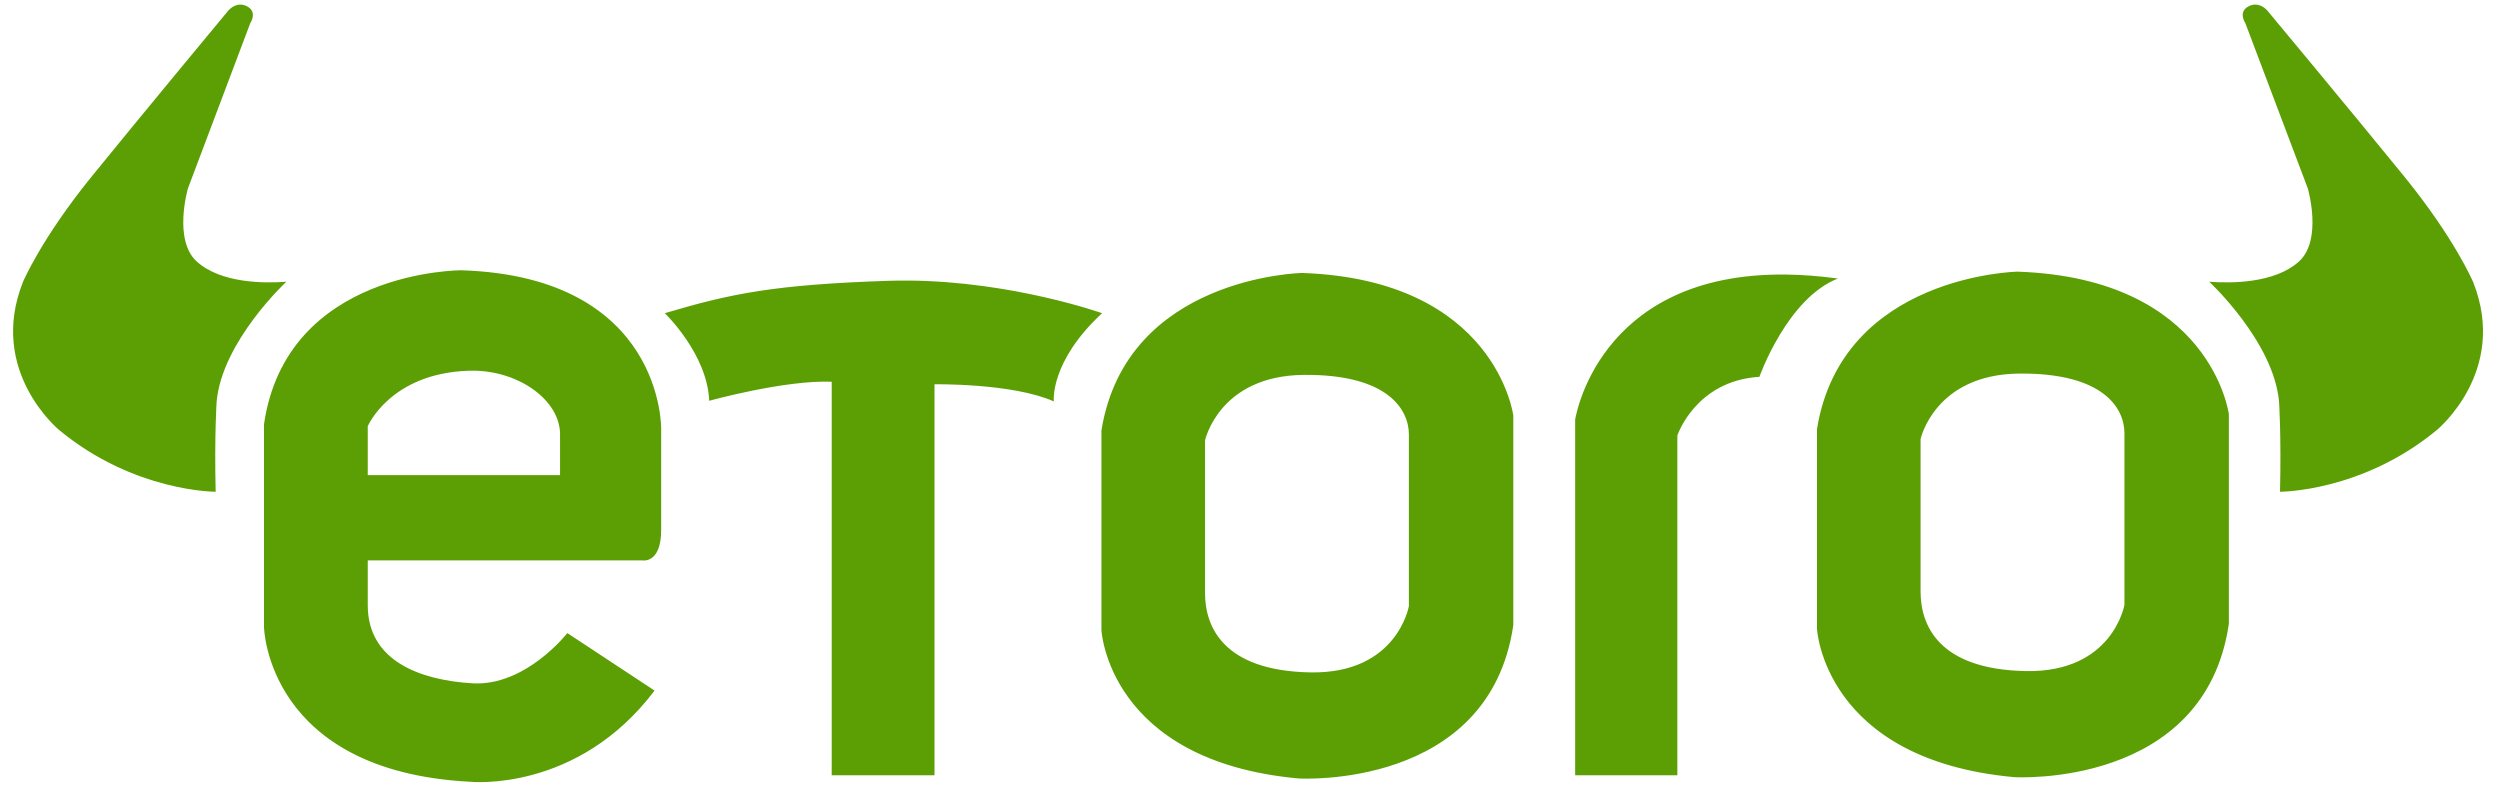
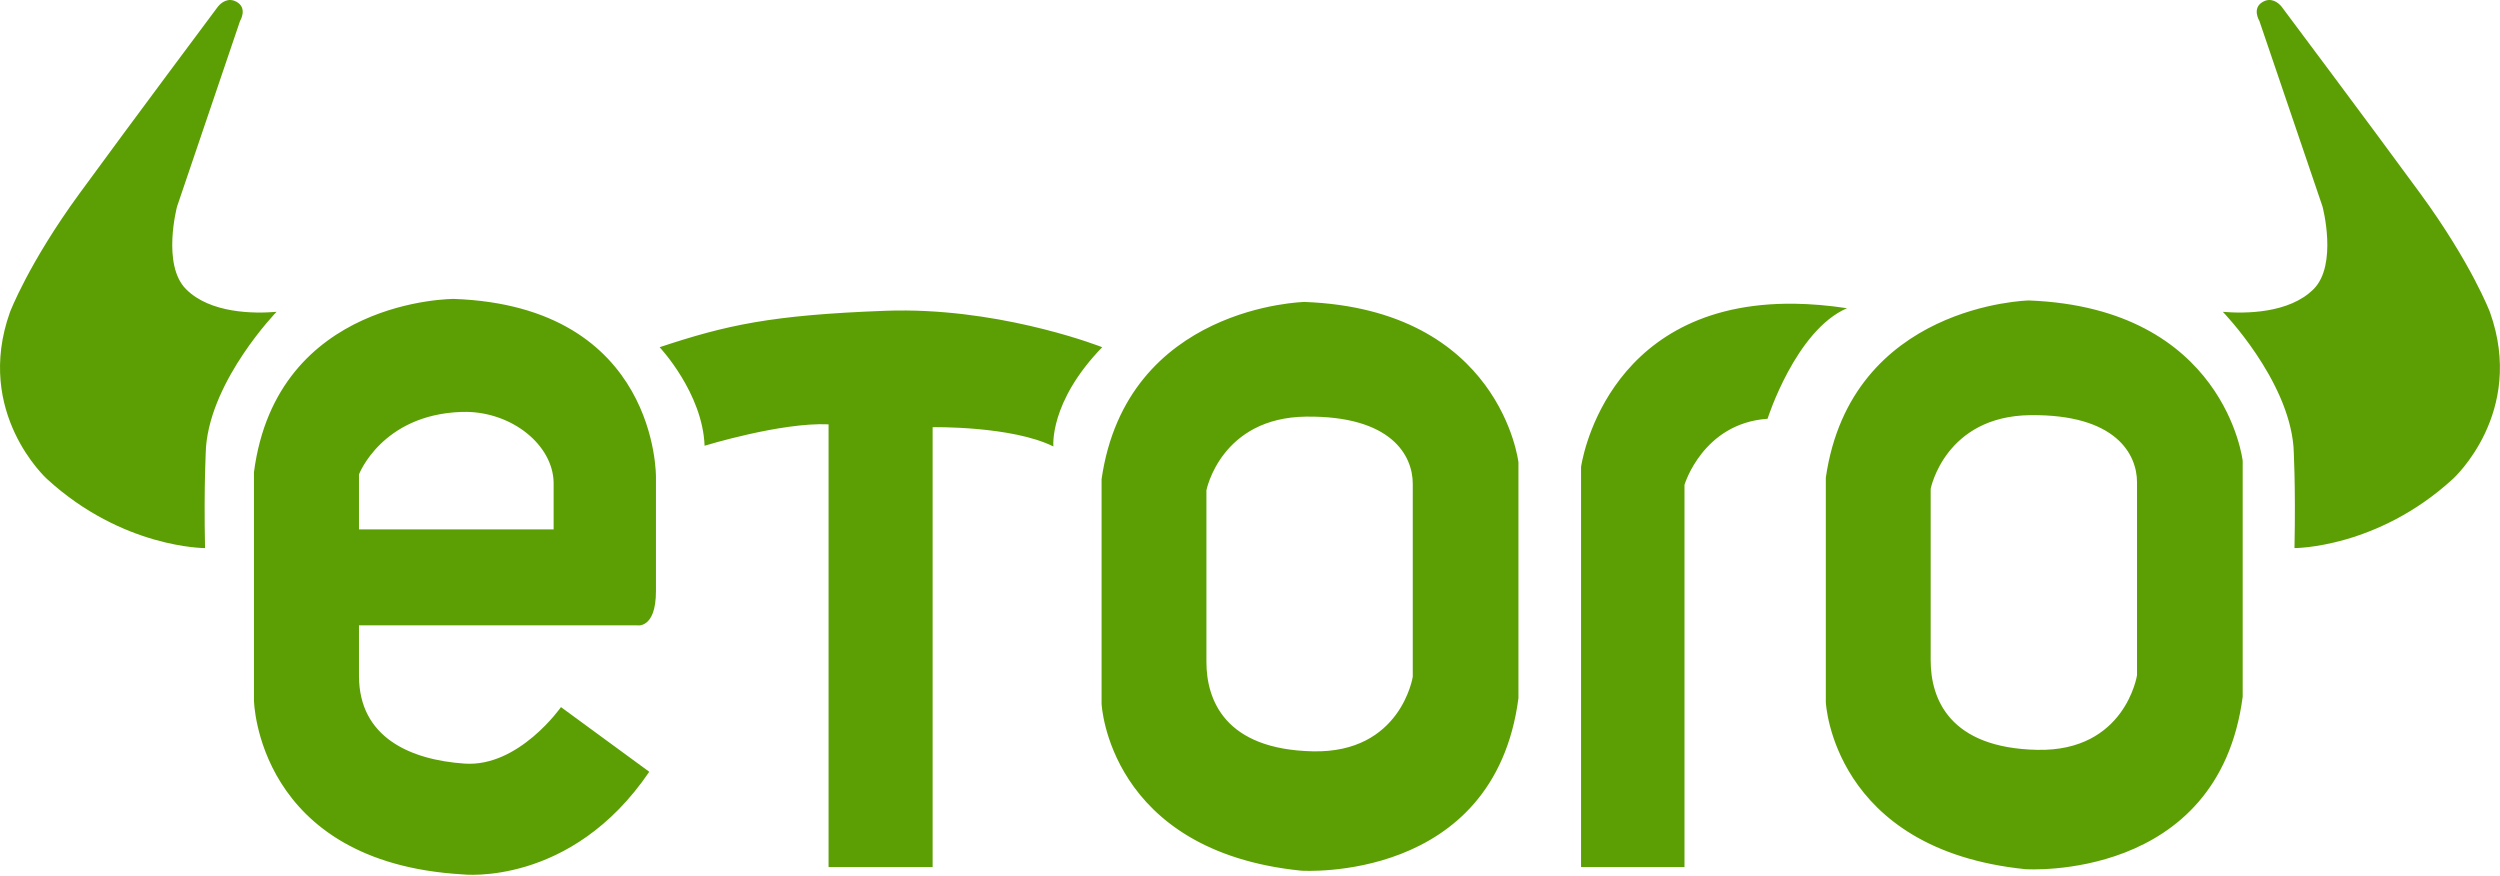
- <svg xmlns="http://www.w3.org/2000/svg" width="531px" height="167px" viewBox="0 0 531 167" version="1.1" id="SVGRoot">
-   <defs id="defs895" />
-   <g id="layer1">
-     <path style="fill:#5c9f04;fill-opacity:1;stroke:none;stroke-width:0.604px;stroke-linecap:butt;stroke-linejoin:miter;stroke-opacity:1" d="m 51.188,0.978 c -1.688,-0.087 -2.804,1.402 -2.804,1.402 0,0 -18.206,21.918 -28.925,35.126 C 8.739,50.714 4.868,59.911 4.868,59.911 -2.67,78.928 12.613,91.377 12.613,91.377 28.519,104.516 45.807,104.447 45.807,104.447 45.531,92.414 46.014,85.291 46.014,85.291 47.19,72.498 60.812,59.842 60.812,59.842 56.176,60.2 46.918,60.18 41.81,55.56 36.702,50.941 39.932,39.974 39.932,39.974 L 53.153,4.933 c 0,0 1.653,-2.404 -0.714,-3.606 C 51.996,1.102 51.576,0.998 51.187,0.978 Z m 427.698,0 c -0.389,0.01 -0.81,0.124 -1.255,0.349 -2.371,1.202 -0.715,3.606 -0.715,3.606 L 490.163,39.974 c 0,0 3.236,10.967 -1.882,15.586 -5.118,4.62 -14.395,4.64 -19.041,4.282 0,0 13.651,12.655 14.829,25.449 0,0 0.485,7.123 0.207,19.156 0,0 17.324,0.07 33.261,-13.07 0,0 15.314,-12.448 7.761,-31.466 0,0 -3.88,-9.197 -14.62,-22.405 C 499.938,24.297 481.696,2.379 481.696,2.379 c 0,0 -1.12,-1.488 -2.811,-1.402 z M 98.043,57.406 c 0,0 -37.197,-0.141 -41.969,32.705 v 43.092 c 0,0 0.562,30.599 43.794,32.845 0,0 22.738,2.386 39.161,-19.37 l -18.527,-12.211 c 0,0 -8.843,11.369 -20.212,10.667 -11.369,-0.702 -22.177,-4.913 -22.177,-16.563 v -9.544 h 58.249 c 0,0 4.071,0.842 4.071,-6.457 V 91.094 c 0,0 0.562,-32.284 -42.389,-33.687 z m 330.482,0.291 c 0,0 -37.315,0.704 -42.596,33.443 v 42.42 c 0,0 1.409,27.81 41.891,31.506 0,0 40.484,2.465 45.589,-32.562 V 87.974 c 0,0 -3.696,-28.868 -44.884,-30.276 z M 276.541,57.979 c 0,0 -37.315,0.704 -42.596,33.443 v 42.419 c 0,0 1.408,27.811 41.892,31.507 0,0 40.484,2.464 45.588,-32.563 V 88.253 c 0,0 -3.697,-28.866 -44.884,-30.275 z m 100.988,0.336 c -38.421,0.485 -42.966,30.823 -42.966,30.823 v 75.523 h 21.707 V 92.5 c 0,0 3.842,-11.626 17.43,-12.466 0,0 5.884,-16.67 16.67,-20.872 -3.929,-0.536 -7.585,-0.806 -10.986,-0.847 -0.627,-0.003 -1.246,-0.003 -1.856,0 z m -184.547,1.278 c -1.476,-0.005 -2.967,0.003 -4.466,0.055 -23.995,0.809 -33.296,2.697 -47.316,6.876 0,0 9.031,8.627 9.436,18.602 0,0 16.042,-4.448 26.017,-4.044 v 83.579 h 21.838 V 81.621 c 0,0 16.581,-0.269 25.344,3.64 0,0 -0.944,-8.358 10.245,-18.738 0,0 -18.957,-6.754 -41.098,-6.931 z m -92.439,19.138 c 9.843,0.085 18.277,6.321 18.413,13.346 v 8.844 H 78.112 V 90.532 c 0,0 4.779,-11.256 21.475,-11.79 0.32,-0.004 0.639,-0.007 0.956,-0.005 z m 328.334,0.618 c 17.954,-0.176 22.354,7.392 22.354,12.672 v 36.436 c 0,0 -2.465,14.433 -20.946,14.081 -18.482,-0.352 -22.354,-9.681 -22.354,-16.898 V 93.252 c 0,0 2.993,-13.728 20.946,-13.904 z M 276.893,79.628 c 17.954,-0.176 22.354,7.393 22.354,12.674 v 36.434 c 0,0 -2.465,14.433 -20.946,14.081 -18.482,-0.352 -22.354,-9.68 -22.354,-16.897 V 93.533 c 0,0 2.993,-13.729 20.946,-13.905 z" id="path828" />
-   </g>
+ <svg xmlns="http://www.w3.org/2000/svg" width="1317" height="461" viewBox="0 0 1317 461" fill="none">
+   <path d="M121.524 0.01C117.288 -0.232 114.485 3.921 114.485 3.921C114.485 3.921 68.781 65.08 41.874 101.938C14.964 138.796 5.245 164.459 5.245 164.459C-13.678 217.526 24.688 252.262 24.688 252.262C64.618 288.927 108.018 288.733 108.018 288.733C107.324 255.156 108.537 235.281 108.537 235.281C111.489 199.581 145.686 164.268 145.686 164.268C134.047 165.266 110.806 165.21 97.983 152.319C85.161 139.429 93.269 108.828 93.269 108.828L126.458 11.047C126.458 11.047 130.607 4.338 124.667 0.985C123.553 0.356 122.499 0.067 121.522 0.01H121.524ZM1195.2 0.01C1194.22 0.037 1193.17 0.356 1192.05 0.985C1186.1 4.338 1190.25 11.047 1190.25 11.047L1223.51 108.828C1223.51 108.828 1231.63 139.429 1218.79 152.319C1205.94 165.21 1182.65 165.266 1170.99 164.268C1170.99 164.268 1205.25 199.581 1208.21 235.281C1208.21 235.281 1209.43 255.156 1208.73 288.733C1208.73 288.733 1252.22 288.927 1292.23 252.262C1292.23 252.262 1330.67 217.526 1311.71 164.459C1311.71 164.459 1301.97 138.796 1275.01 101.938C1248.05 65.08 1202.25 3.921 1202.25 3.921C1202.25 3.921 1199.44 -0.232 1195.2 0.01H1195.2ZM239.147 157.471C239.147 157.471 145.769 157.078 133.789 248.73V368.976C133.789 368.976 135.2 454.36 243.727 460.627C243.727 460.627 300.808 467.285 342.035 406.576L295.525 372.501C295.525 372.501 273.326 404.225 244.785 402.267C216.245 400.309 189.113 388.558 189.113 356.05V329.417H335.34C335.34 329.417 345.559 331.766 345.559 311.399V251.472C345.559 251.472 346.97 161.387 239.147 157.471V157.471ZM1068.78 158.284C1068.78 158.284 975.101 160.249 961.844 251.604V369.973C961.844 369.973 965.38 447.574 1067.01 457.888C1067.01 457.888 1168.64 464.767 1181.45 367.027V242.766C1181.45 242.766 1172.17 162.213 1068.78 158.284V158.284ZM687.241 159.067C687.241 159.067 593.566 161.033 580.311 252.387V370.753C580.311 370.753 583.846 448.357 685.474 458.672C685.474 458.672 787.102 465.547 799.917 367.807V243.546C799.917 243.546 790.636 162.996 687.241 159.067ZM940.758 160.005C844.307 161.359 832.898 246.015 832.898 246.015V456.756H887.391V255.396C887.391 255.396 897.037 222.955 931.146 220.61C931.146 220.61 945.918 174.095 972.994 162.369C963.132 160.872 953.954 160.12 945.416 160.005C943.843 159.998 942.29 159.998 940.758 160.005V160.005ZM477.479 163.57C473.773 163.555 470.031 163.578 466.267 163.724C406.031 165.98 382.681 171.249 347.487 182.91C347.487 182.91 370.159 206.983 371.174 234.819C371.174 234.819 411.444 222.407 436.487 223.535V456.755H491.308V225.039C491.308 225.039 532.933 224.289 554.93 235.197C554.93 235.197 552.561 211.875 580.65 182.91C580.65 182.91 533.062 164.065 477.479 163.569V163.57ZM245.425 216.973C270.133 217.211 291.307 234.61 291.647 254.214V278.891H189.113V249.905C189.113 249.905 201.111 218.495 243.024 217.006C243.827 216.994 244.629 216.987 245.425 216.991V216.973ZM1069.66 218.698C1114.73 218.207 1125.78 239.325 1125.78 254.059V355.73C1125.78 355.73 1119.59 396.004 1073.2 395.022C1026.8 394.04 1017.08 368.007 1017.08 347.87V257.496C1017.08 257.496 1024.59 219.189 1069.66 218.698V218.698ZM688.126 219.478C733.196 218.987 744.242 240.108 744.242 254.843V356.51C744.242 356.51 738.054 396.784 691.659 395.802C645.264 394.82 635.544 368.791 635.544 348.653V258.279C635.544 258.279 643.057 219.969 688.126 219.478V219.478Z" fill="#5C9F04" />
</svg>
